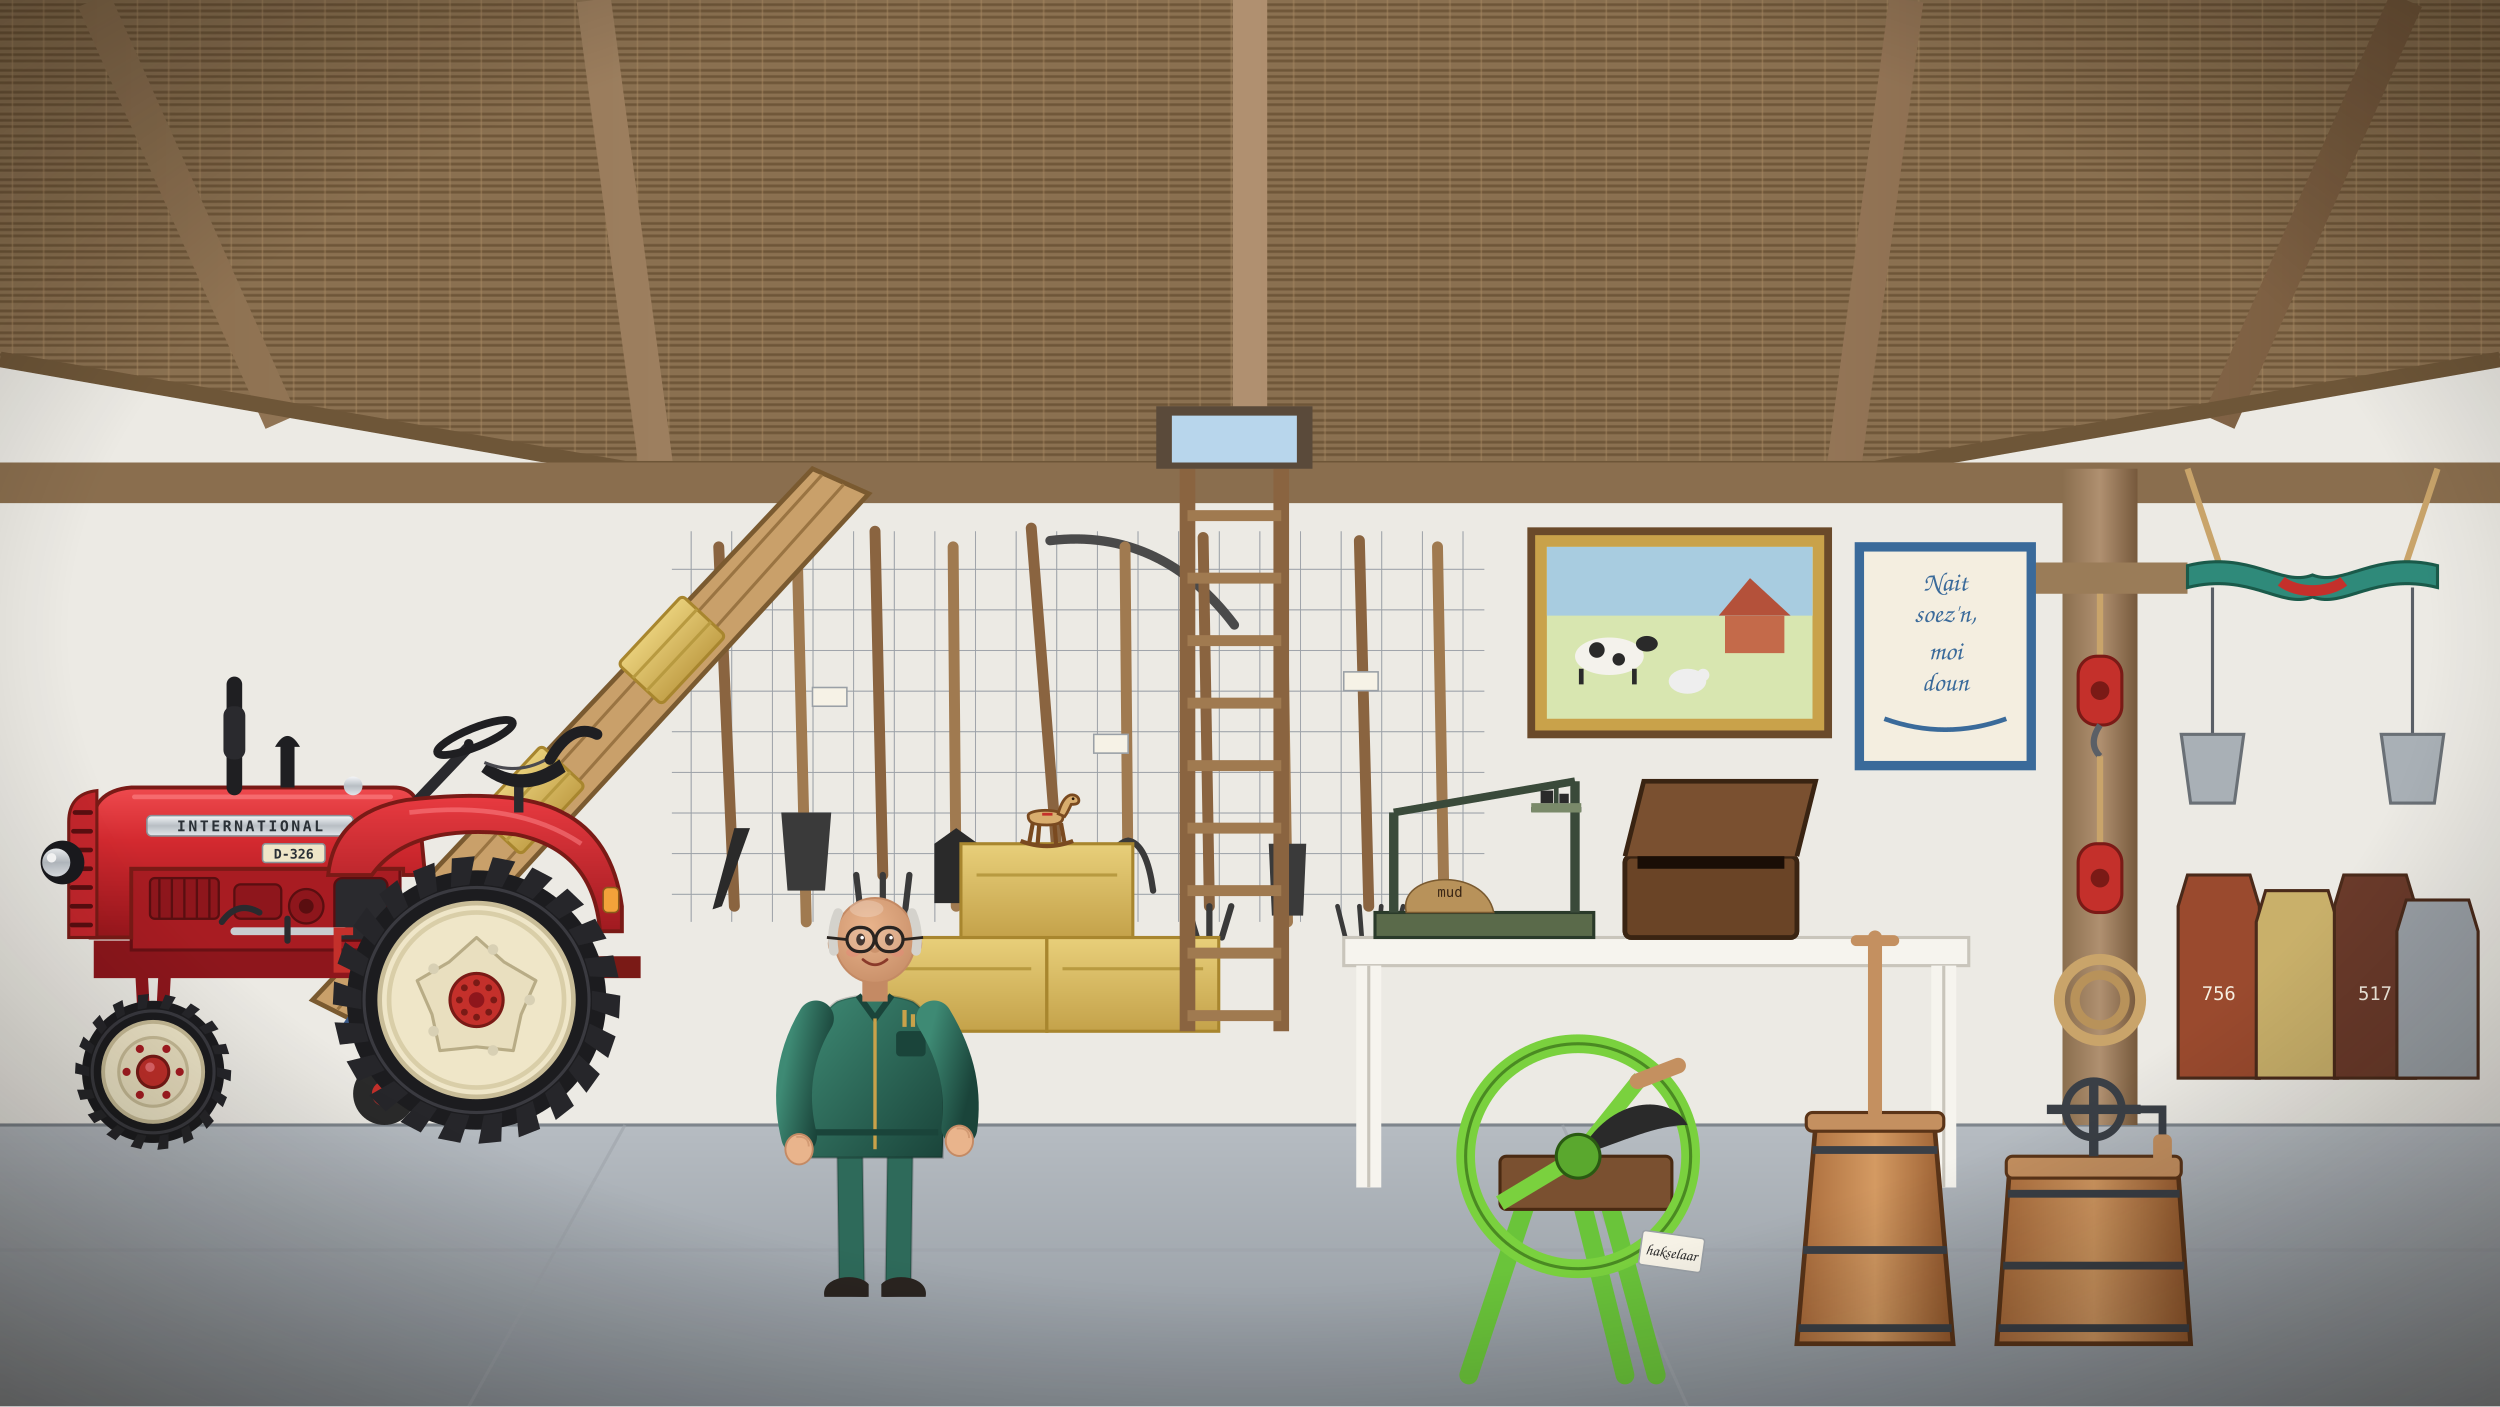
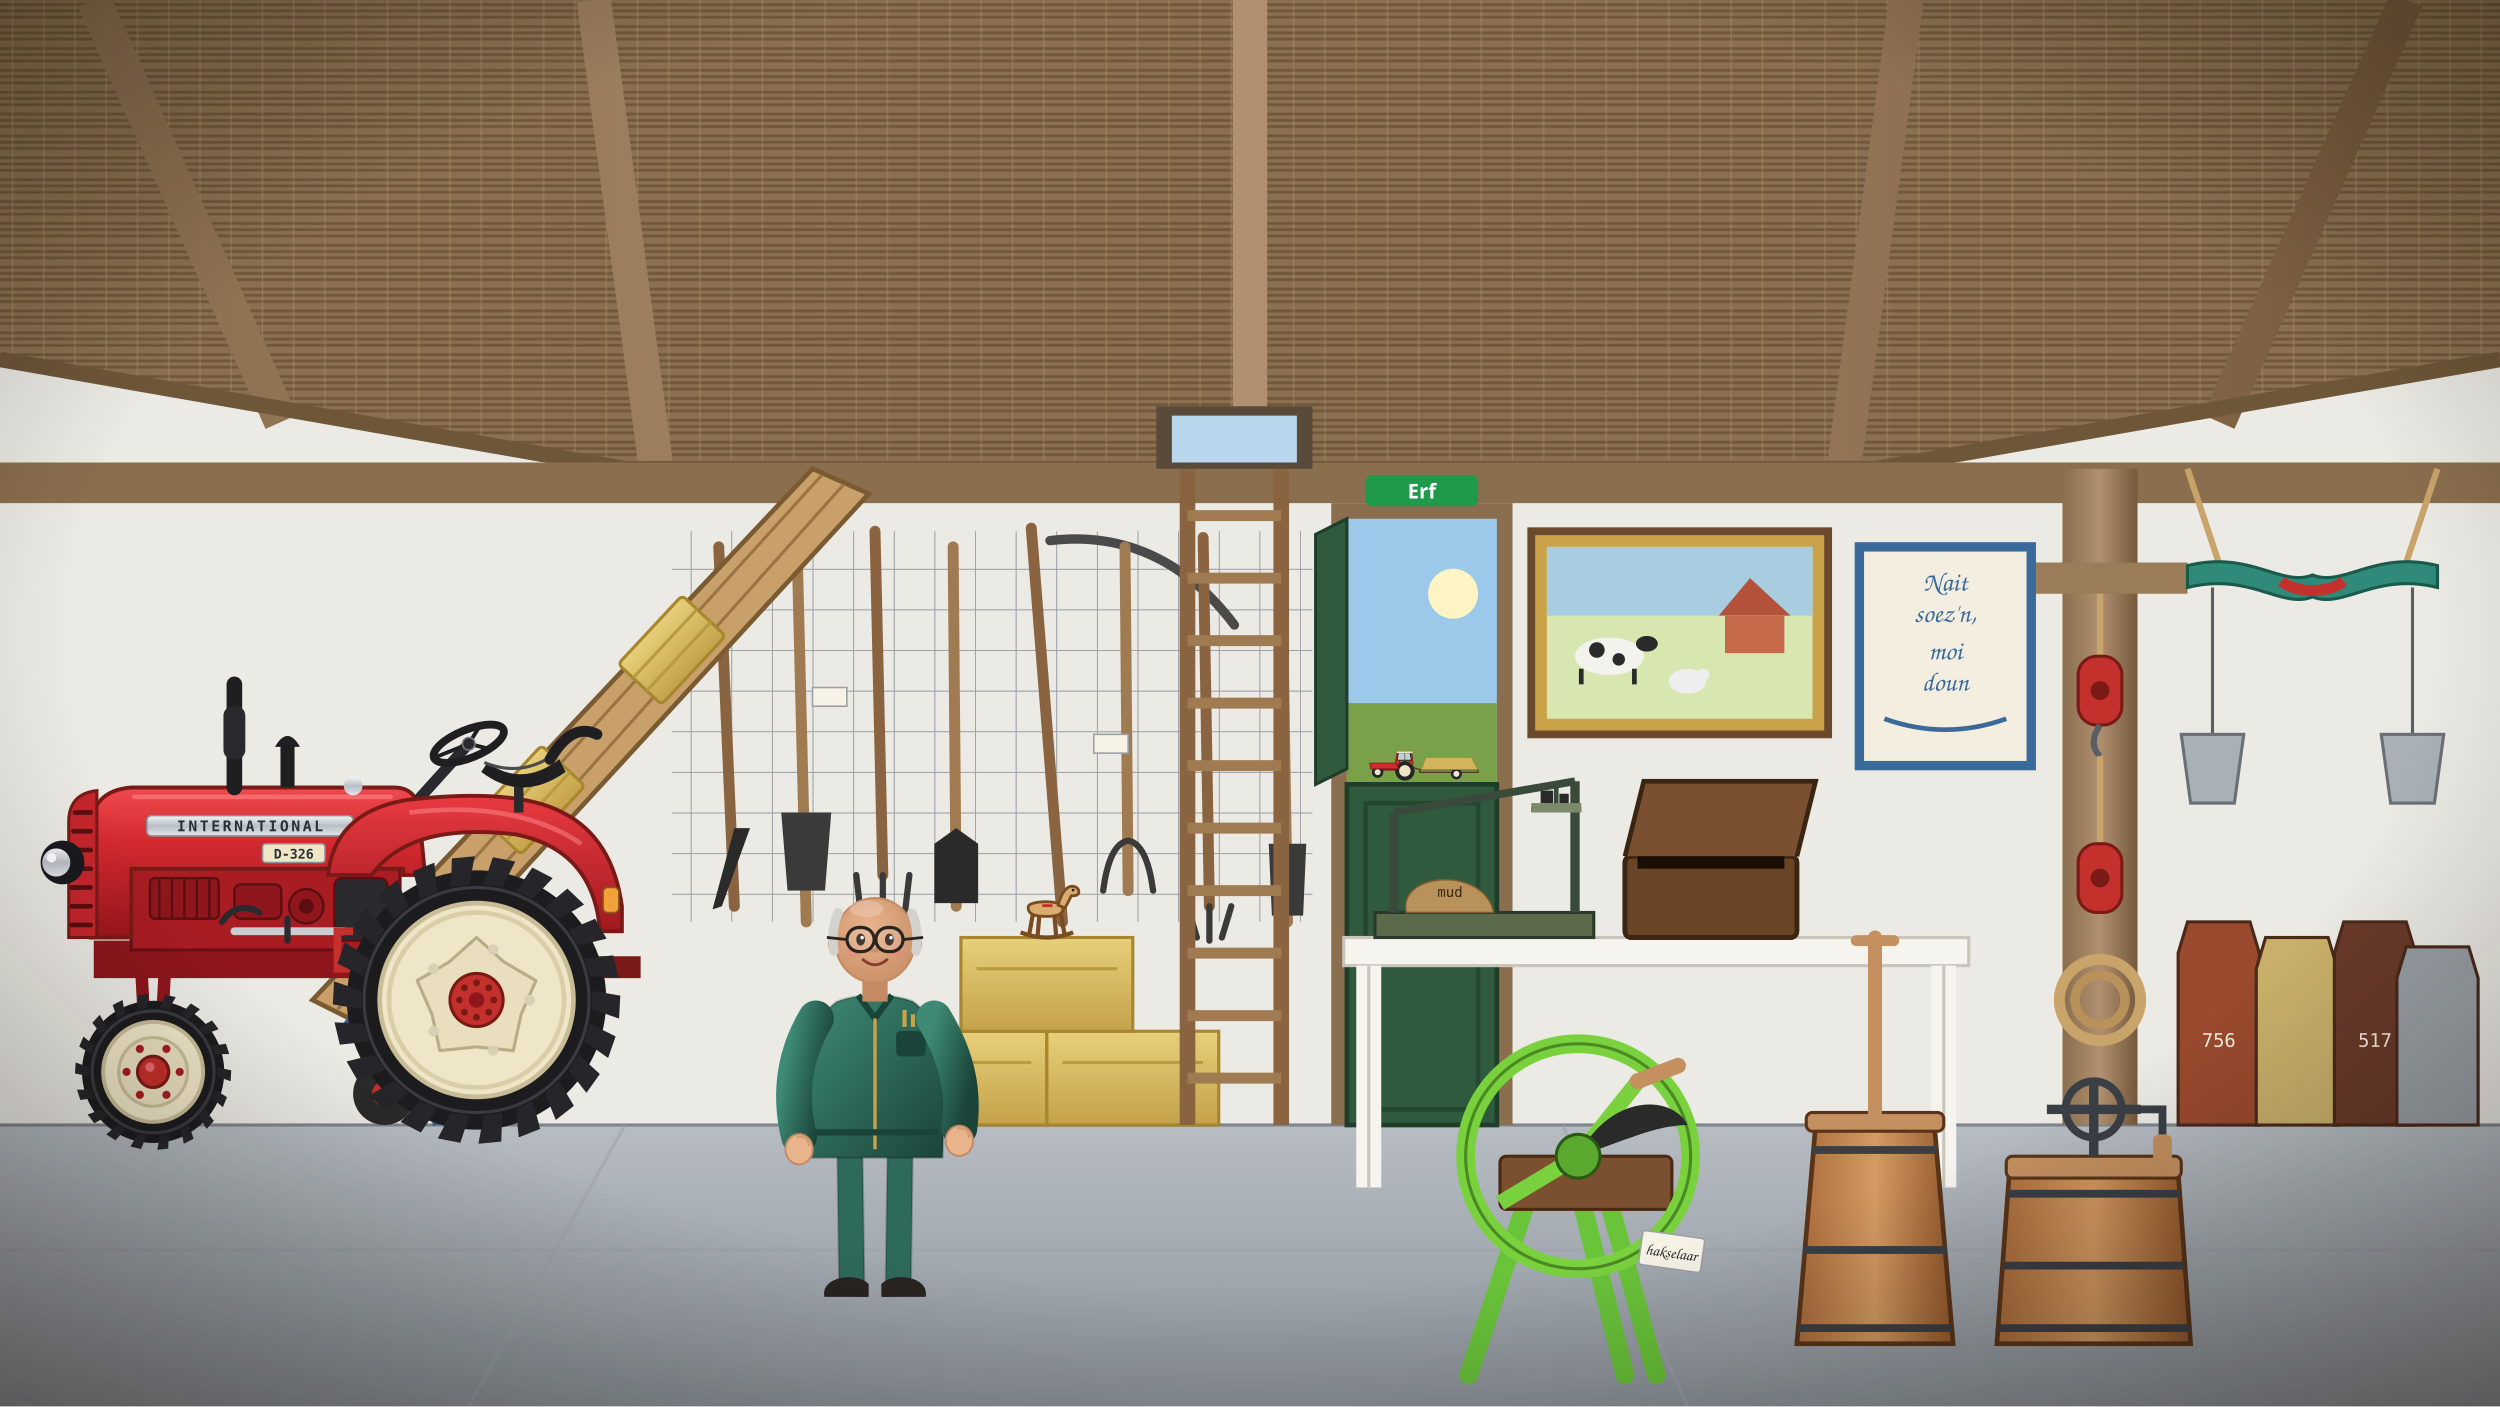
<svg xmlns="http://www.w3.org/2000/svg" class="scene" id="sc-museum" viewBox="0 0 1600 900" preserveAspectRatio="xMidYMid slice" aria-label="Het boerenleven-museum van Roelof in de andere schuur">
  <defs>
    <pattern id="muReed" width="40" height="14" patternUnits="userSpaceOnUse">
      <rect width="40" height="14" fill="#8a7050" />
      <path d="M0 3 H40 M0 7 H40 M0 11 H40" stroke="#6e5638" stroke-width="1.6" />
      <path d="M8 0 v14 M28 0 v14" stroke="#a88a62" stroke-width="1" opacity=".5" />
    </pattern>
    <pattern id="muGrid" width="26" height="26" patternUnits="userSpaceOnUse">
      <path d="M0 0 H26 M0 0 V26" stroke="#9aa0a6" stroke-width="1.2" fill="none" />
    </pattern>
    <linearGradient id="muFloor" x1="0" y1="0" x2="0" y2="1">
      <stop offset="0" stop-color="#b6bcc2" />
      <stop offset="1" stop-color="#8e959c" />
    </linearGradient>
    <linearGradient id="muBeam" x1="0" y1="0" x2="1" y2="0">
      <stop offset="0" stop-color="#8a6e4e" />
      <stop offset=".5" stop-color="#b09070" />
      <stop offset="1" stop-color="#76593c" />
    </linearGradient>
    <linearGradient id="muRed" x1="0" y1="0" x2="0" y2="1">
      <stop offset="0" stop-color="#e2343a" />
      <stop offset="1" stop-color="#a81c22" />
    </linearGradient>
    <linearGradient id="muBarrel" x1="0" y1="0" x2="1" y2="0">
      <stop offset="0" stop-color="#a86a3a" />
      <stop offset=".5" stop-color="#d49a62" />
      <stop offset="1" stop-color="#94582c" />
    </linearGradient>
    <linearGradient id="muStraw" x1="0" y1="0" x2="0" y2="1">
      <stop offset="0" stop-color="#e8cf7a" />
      <stop offset="1" stop-color="#c4a24a" />
    </linearGradient>
    <radialGradient id="muVign" cx=".5" cy=".45" r=".78">
      <stop offset=".6" stop-color="#000" stop-opacity="0" />
      <stop offset="1" stop-color="#1a1208" stop-opacity=".5" />
    </radialGradient>
  </defs>
  <rect width="1600" height="900" fill="#eceae4" />
  <path d="M0 0 H1600 V230 L1200 300 H400 L0 230Z" fill="url(#muReed)" />
  <g stroke="url(#muBeam)" stroke-width="22">
    <path d="M60 0 L180 270 M380 0 L420 300 M800 0 L800 300 M1220 0 L1180 300 M1540 0 L1420 270" />
  </g>
  <path d="M0 230 L400 300 H1200 L1600 230" stroke="#6e5638" stroke-width="10" fill="none" />
  <rect x="0" y="296" width="1600" height="26" fill="#8a6e4e" />
  <path d="M0 720 H1600 V900 H0Z" fill="url(#muFloor)" />
-   <path d="M0 720 H1600" stroke="#7e858c" stroke-width="2" />
+   <path id="mu-floor-edge" d="M0 720 H1600" stroke="#7e858c" stroke-width="2" />
  <g stroke="#9ea4aa" stroke-width="2" opacity=".6">
    <path d="M400 720 L300 900 M1000 720 L1080 900 M0 800 H1600" />
  </g>
  <g id="mu-paal">
    <rect x="1320" y="300" width="48" height="420" fill="url(#muBeam)" />
    <rect x="1290" y="360" width="110" height="20" fill="#9a7c58" />
    <g id="mu-katrollen" class="mu-sway">
      <path d="M1344 380 V420" stroke="#c9a46a" stroke-width="4" />
      <rect x="1330" y="420" width="28" height="44" rx="12" fill="#c4302b" stroke="#7a1a16" stroke-width="2" />
      <circle cx="1344" cy="442" r="6" fill="#7a1a16" />
      <path d="M1344 464 q-8 12 0 20" stroke="#5a5f66" stroke-width="4" fill="none" />
      <path d="M1344 484 V540" stroke="#c9a46a" stroke-width="4" />
      <rect x="1330" y="540" width="28" height="44" rx="12" fill="#c4302b" stroke="#7a1a16" stroke-width="2" />
      <circle cx="1344" cy="562" r="6" fill="#7a1a16" />
    </g>
    <circle cx="1344" cy="640" r="26" fill="none" stroke="#c9a46a" stroke-width="7" />
    <circle cx="1344" cy="640" r="16" fill="none" stroke="#b8925a" stroke-width="6" />
  </g>
  <g id="mu-wand">
-     <rect x="430" y="340" width="520" height="250" fill="url(#muGrid)" />
+     <rect x="430" y="340" width="410" height="250" fill="url(#muGrid)" />
    <g stroke-linecap="round">
      <path d="M460 350 L470 580" stroke="#8a6440" stroke-width="7" />
      <path d="M462 580 l18 -50 h-10 l-14 52z" fill="#2a2a2a" />
      <path d="M510 345 L516 590" stroke="#a07a50" stroke-width="7" />
      <path d="M500 520 h32 l-4 50 h-24z" fill="#3a3a3a" />
      <path d="M560 340 L565 560" stroke="#8a6440" stroke-width="7" />
      <path d="M548 560 l4 34 M565 560 v36 M582 560 l-4 34" stroke="#3a3a3a" stroke-width="4" />
      <path d="M610 350 L612 580" stroke="#a07a50" stroke-width="7" />
      <path d="M598 540 l14 -10 l14 10 v38 h-28z" fill="#2a2a2a" />
      <path d="M660 338 L680 590" stroke="#8a6440" stroke-width="7" />
      <path d="M672 346 C720 340 760 360 790 400" stroke="#4a4a4a" stroke-width="6" fill="none" />
      <path d="M720 350 L722 570" stroke="#a07a50" stroke-width="7" />
      <path d="M706 570 q4 -30 16 -32 q12 2 16 32" stroke="#3a3a3a" stroke-width="4" fill="none" />
      <path d="M770 344 L774 580" stroke="#8a6440" stroke-width="7" />
      <path d="M760 580 l6 20 M774 580 v22 M788 580 l-6 20" stroke="#3a3a3a" stroke-width="4" />
      <path d="M820 340 L824 590" stroke="#a07a50" stroke-width="7" />
      <path d="M812 540 h24 l-2 46 h-20z" fill="#3a3a3a" />
-       <path d="M870 346 L876 580" stroke="#8a6440" stroke-width="7" />
-       <path d="M856 580 l6 24 M870 580 l2 26 M884 580 l-2 24 M898 580 l-6 22" stroke="#3a3a3a" stroke-width="3" />
-       <path d="M920 350 L924 570" stroke="#a07a50" stroke-width="7" />
    </g>
    <g fill="#f6f2e6" stroke="#9aa0a6">
      <rect x="520" y="440" width="22" height="12" />
      <rect x="700" y="470" width="22" height="12" />
-       <rect x="860" y="430" width="22" height="12" />
-     </g>
+     </g>
+   </g>
+   <g id="mu-deur">
+     <rect x="852" y="322" width="116" height="398" fill="#8a6e4e" />
+     <rect class="mu-doorsky" x="862" y="332" width="96" height="170" fill="#9cc8ea" />
+     <path class="sky-land" d="M862 450 h96 v52 h-96z" fill="#7aa04a" />
+     <clipPath id="muHydroWindowClip">
+       <rect x="862" y="332" width="96" height="170" />
+     </clipPath>
+     <g id="mu-hydro84-pass" clip-path="url(#muHydroWindowClip)" aria-hidden="true">
+       <g class="mu-hydro84-drive">
+         <g transform="translate(874 478) scale(.16)">
+           <path d="M30 82 H188 V95 H30Z" fill="#8e161c" />
+           <circle cx="48" cy="101" r="23" fill="#252529" />
+           <circle cx="48" cy="101" r="12" fill="#efe6c8" />
+           <circle cx="157" cy="96" r="39" fill="#252529" />
+           <circle cx="157" cy="96" r="23" fill="#efe6c8" />
+           <path d="M16 65 H122 L132 88 H20Z" fill="#d42a30" stroke="#7a1a16" stroke-width="3" />
+           <path d="M119 62 L126 20 H184 L190 68 L178 70 L174 53 H138 L132 76Z" fill="#d42a30" stroke="#7a1a16" stroke-width="3" />
+           <path d="M130 23 H179 L183 53 H126Z" fill="#303b3c" stroke="#252529" stroke-width="3" />
+           <path d="M134 27 H154 V50 H130Z M159 27 H175 L179 50 H159Z" fill="#b9d1d8" stroke="#efe6c8" stroke-width="2" />
+           <path d="M125 18 H187 V25 H124Z" fill="#efe6c8" />
+           <path d="M193 84 L218 91 M216 91 H449 V102 H216Z" stroke="#5a3020" stroke-width="5" fill="none" />
+           <circle cx="363" cy="108" r="22" fill="#252529" />
+           <circle cx="363" cy="108" r="12" fill="#efe6c8" />
+           <path d="M223 91 L241 42 H423 L449 91Z" fill="#d3b45e" stroke="#a8862e" stroke-width="3" />
+         </g>
+       </g>
+     </g>
+     <circle class="mu-sun" cx="930" cy="380" r="16" fill="#fff4c4" />
+     <path d="M862 332 l-20 10 v160 l20 -10z" fill="#2f5a3e" stroke="#1f3e2a" stroke-width="2" />
+     <rect x="862" y="502" width="96" height="218" fill="#2f5a3e" stroke="#1f3e2a" stroke-width="3" />
+     <path d="M874 514 h72 v196 h-72z" fill="none" stroke="#24482f" stroke-width="3" />
+     <rect x="874" y="304" width="72" height="20" rx="4" fill="#1f9a4a" />
+     <text x="910" y="319" text-anchor="middle" font-family="Fredoka, sans-serif" font-size="13" font-weight="600" fill="#fff">Erf</text>
  </g>
  <g id="mu-plaat">
    <rect x="980" y="340" width="190" height="130" fill="#c9a24a" stroke="#6a4a2a" stroke-width="5" />
    <rect x="990" y="350" width="170" height="110" fill="#d8e6b0" />
    <rect x="990" y="350" width="170" height="44" fill="#a8cce0" />
    <path d="M1100 394 l20 -24 l26 24z" fill="#b4513a" />
    <rect x="1104" y="394" width="38" height="24" fill="#c46a4a" />
    <g>
      <ellipse cx="1030" cy="420" rx="22" ry="12" fill="#f4f2ec" />
      <circle cx="1022" cy="416" r="5" fill="#2a2a2a" />
      <circle cx="1036" cy="422" r="4" fill="#2a2a2a" />
      <path d="M1012 428 v10 M1046 428 v10" stroke="#2a2a2a" stroke-width="3" />
      <ellipse cx="1054" cy="412" rx="7" ry="5" fill="#2a2a2a" />
    </g>
    <g>
      <ellipse cx="1080" cy="436" rx="12" ry="8" fill="#eee" />
      <circle cx="1090" cy="432" r="4" fill="#eee" />
    </g>
  </g>
  <g id="mu-spreuk">
    <rect x="1190" y="350" width="110" height="140" fill="#f4eee0" stroke="#3a6a9a" stroke-width="6" />
    <g fill="#3a6a9a" font-family="Caveat, cursive" font-size="17" text-anchor="middle">
      <text x="1245" y="378">Nait</text>
      <text x="1245" y="398">soez'n,</text>
      <text x="1245" y="422">moi</text>
      <text x="1245" y="442">doun</text>
    </g>
    <path d="M1206 460 q39 14 78 0" stroke="#3a6a9a" stroke-width="3" fill="none" />
  </g>
  <g id="mu-lift">
    <path d="M200 640 L520 300 L556 316 L240 660Z" fill="#c9a06a" stroke="#7a5a30" stroke-width="3" />
    <g stroke="#9a7442" stroke-width="2">
      <path d="M236 650 L540 310 M216 646 L526 304" />
    </g>
-     <path d="M220 660 L260 600 L280 700 M300 560 L340 690" stroke="#3a5a8a" stroke-width="6" />
+     <path d="M220 660 L260 600 L280 720 M300 560 L340 720" stroke="#3a5a8a" stroke-width="6" />
    <circle cx="246" cy="700" r="20" fill="#2a2a2a" />
    <circle cx="246" cy="700" r="8" fill="#c4302b" />
    <g id="mu-bale" class="mu-bale">
      <g class="bale-in">
        <rect x="-30" y="-19" width="60" height="38" rx="3" fill="url(#muStraw)" stroke="#a8862e" stroke-width="2" transform="translate(250 608) rotate(-47)" />
        <path d="M-30 -6 h60 M-30 6 h60" stroke="#b89a40" stroke-width="2" transform="translate(250 608) rotate(-47)" />
      </g>
      <g class="bale-mid">
        <rect x="-30" y="-19" width="60" height="38" rx="3" fill="url(#muStraw)" stroke="#a8862e" stroke-width="2" transform="translate(340 512) rotate(-47)" />
        <path d="M-30 -6 h60 M-30 6 h60" stroke="#b89a40" stroke-width="2" transform="translate(340 512) rotate(-47)" />
      </g>
      <g class="bale-out">
        <rect x="-30" y="-19" width="60" height="38" rx="3" fill="url(#muStraw)" stroke="#a8862e" stroke-width="2" transform="translate(430 416) rotate(-47)" />
        <path d="M-30 -6 h60 M-30 6 h60" stroke="#b89a40" stroke-width="2" transform="translate(430 416) rotate(-47)" />
      </g>
    </g>
  </g>
  <g id="mu-balen">
-     <rect x="560" y="600" width="110" height="60" fill="url(#muStraw)" stroke="#a8862e" stroke-width="2" />
-     <rect x="670" y="600" width="110" height="60" fill="url(#muStraw)" stroke="#a8862e" stroke-width="2" />
-     <rect x="615" y="540" width="110" height="60" fill="url(#muStraw)" stroke="#a8862e" stroke-width="2" />
+     <rect x="560" y="660" width="110" height="60" fill="url(#muStraw)" stroke="#a8862e" stroke-width="2" />
+     <rect x="670" y="660" width="110" height="60" fill="url(#muStraw)" stroke="#a8862e" stroke-width="2" />
+     <rect x="615" y="600" width="110" height="60" fill="url(#muStraw)" stroke="#a8862e" stroke-width="2" />
    <g stroke="#b89a40" stroke-width="2">
-       <path d="M570 620 h90 M680 620 h90 M625 560 h90" />
+       <path d="M570 680 h90 M680 680 h90 M625 620 h90" />
    </g>
  </g>
  <g id="mu-tafel">
    <rect x="860" y="600" width="400" height="18" fill="#f6f4ee" stroke="#c9c5bb" stroke-width="2" />
    <path d="M876 618 V760 M1244 618 V760" stroke="#f6f4ee" stroke-width="16" />
    <path d="M876 618 V760 M1244 618 V760" stroke="#c9c5bb" stroke-width="2" fill="none" />
  </g>
  <g id="mu-kistje">
    <rect x="1040" y="548" width="110" height="52" rx="4" fill="#6a4426" stroke="#3a2412" stroke-width="3" />
    <path d="M1040 548 Q1095 516 1150 548" fill="#7a5030" stroke="#3a2412" stroke-width="3" />
    <path d="M1040 570 h110 M1062 548 v52 M1128 548 v52" stroke="#c9a24a" stroke-width="3" />
    <rect id="mu-slot" x="1086" y="560" width="18" height="22" rx="2" fill="#c9a24a" stroke="#8a6a20" stroke-width="2" />
    <circle cx="1095" cy="569" r="3" fill="#3a2412" />
  </g>
  <g id="mu-kistopen">
    <rect x="1040" y="548" width="110" height="52" rx="4" fill="#6a4426" stroke="#3a2412" stroke-width="3" />
    <path d="M1040 548 L1052 500 H1162 L1150 548" fill="#7a5030" stroke="#3a2412" stroke-width="3" />
    <path d="M1048 552 h94" stroke="#1a0e06" stroke-width="8" />
    <g id="mu-letters" font-family="Fredoka, sans-serif" font-weight="700" font-size="16" fill="#f6e2a0" text-anchor="middle" />
  </g>
  <g id="mu-bascule">
    <rect x="880" y="584" width="140" height="16" fill="#5a6a4a" stroke="#2a3a2a" stroke-width="2" />
    <path d="M892 584 V520 M1008 584 V500" stroke="#3a4a3a" stroke-width="6" />
    <path d="M892 520 L1008 500" stroke="#3a4a3a" stroke-width="5" />
    <path d="M996 500 v16 M980 518 h32" stroke="#3a4a3a" stroke-width="3" />
    <rect x="980" y="514" width="32" height="6" fill="#7a8a6a" />
    <g fill="#2a2a2a">
      <rect x="986" y="506" width="8" height="8" />
      <rect x="998" y="508" width="6" height="6" />
    </g>
    <g fill="#b8925a" stroke="#7a5a30">
      <path d="M900 584 c-6 -26 50 -30 56 0z" />
    </g>
    <text x="928" y="574" text-anchor="middle" font-family="IBM Plex Mono, monospace" font-size="9" fill="#3a2614">mud</text>
  </g>
-   <g id="mu-melk">
+   <g id="mu-melk" transform="translate(0 30)">
    <g fill="#8a5a3a" stroke="#4a2a1a" stroke-width="2">
      <path d="M1400 560 h40 l6 20 v110 h-52 v-110z" fill="#9a4a2e" />
      <path d="M1450 570 h40 l6 20 v100 h-52 v-100z" fill="#c9b06a" />
      <path d="M1500 560 h40 l6 20 v110 h-52 v-110z" fill="#6a3a2a" />
      <path d="M1540 576 h40 l6 20 v94 h-52 v-94z" fill="#9aa0a6" />
    </g>
    <g font-family="IBM Plex Mono, monospace" font-size="12" fill="#f6efe2" text-anchor="middle">
      <text x="1420" y="640">756</text>
      <text x="1520" y="640">517</text>
    </g>
  </g>
  <g id="mu-juk" class="mu-sway">
    <path d="M1400 300 L1420 360 M1560 300 L1540 360" stroke="#c9a46a" stroke-width="4" />
    <path d="M1400 362 C1440 352 1460 376 1480 368 C1500 376 1520 352 1560 362 L1560 376 C1520 366 1500 390 1480 382 C1460 390 1440 366 1400 376Z" fill="#2f8a7a" stroke="#1a5a4a" stroke-width="2" />
    <path d="M1460 372 C1470 380 1490 380 1500 372" stroke="#c4302b" stroke-width="7" fill="none" />
    <path d="M1416 376 V470 M1544 376 V470" stroke="#5a5f66" stroke-width="2" />
    <path d="M1396 470 h40 l-6 44 h-28z M1524 470 h40 l-6 44 h-28z" fill="#a9b0b6" stroke="#6a7076" stroke-width="2" />
  </g>
  <g id="mu-karn">
    <path d="M1150 860 L1162 720 H1238 L1250 860Z" fill="url(#muBarrel)" stroke="#5a3418" stroke-width="3" />
    <g stroke="#3a3f46" stroke-width="5">
      <path d="M1160 736 H1240 M1154 800 H1246 M1151 850 H1249" />
    </g>
    <rect x="1156" y="712" width="88" height="12" rx="4" fill="#c49060" stroke="#5a3418" stroke-width="2" />
    <path id="mu-stamper" class="mu-stamp" d="M1200 712 V600" stroke="#c49060" stroke-width="9" stroke-linecap="round" />
    <path d="M1188 602 h24" stroke="#c49060" stroke-width="7" stroke-linecap="round" />
    <g transform="translate(1340 860)">
      <path d="M-62 0 L-54 -110 H54 L62 0Z" fill="url(#muBarrel)" stroke="#5a3418" stroke-width="3" />
      <g stroke="#3a3f46" stroke-width="5">
        <path d="M-55 -96 H55 M-58 -50 H58 M-61 -10 H61" />
      </g>
      <rect x="-56" y="-120" width="112" height="14" rx="4" fill="#c49060" stroke="#5a3418" stroke-width="2" />
      <path d="M0 -120 V-170 M-30 -150 h60" stroke="#3a3f46" stroke-width="6" />
      <circle cx="0" cy="-150" r="18" fill="none" stroke="#3a3f46" stroke-width="5" />
      <path d="M18 -150 h26 v18" stroke="#3a3f46" stroke-width="5" fill="none" />
      <rect x="38" y="-134" width="12" height="20" rx="4" fill="#c49060" />
    </g>
  </g>
  <g id="mu-trekker">
    <defs>
      <linearGradient id="muHood" x1="0" y1="0" x2="0" y2="1">
        <stop offset="0" stop-color="#ee4a4e" />
        <stop offset=".35" stop-color="#d42a30" />
        <stop offset="1" stop-color="#9a161c" />
      </linearGradient>
      <linearGradient id="muFender" x1="0" y1="0" x2="0" y2="1">
        <stop offset="0" stop-color="#e83a40" />
        <stop offset="1" stop-color="#a01a20" />
      </linearGradient>
      <linearGradient id="muChrome" x1="0" y1="0" x2="0" y2="1">
        <stop offset="0" stop-color="#f4f6f8" />
        <stop offset=".5" stop-color="#b8bec4" />
        <stop offset="1" stop-color="#e2e6ea" />
      </linearGradient>
    </defs>
    <path d="M90 612 L94 686 M106 612 L102 686" stroke="#8e161c" stroke-width="8" stroke-linecap="round" />
    <path d="M380 612 h30 v14 h-30z" fill="#7a1a16" />
    <circle cx="98" cy="686" r="45.5" fill="#1c1c1f" />
    <polygon points="138.9,683.1 148.0,685.0 147.6,692.0 138.9,688.9" fill="#26262a" />
    <polygon points="137.4,697.3 145.3,702.2 142.6,708.6 135.5,702.7" fill="#26262a" />
    <polygon points="131.2,710.1 136.9,717.4 132.2,722.5 127.5,714.5" fill="#26262a" />
    <polygon points="120.9,720.0 123.9,728.8 117.6,732.0 116.0,722.9" fill="#26262a" />
    <polygon points="107.9,725.8 107.7,735.1 100.7,735.9 102.3,726.8" fill="#26262a" />
    <polygon points="93.7,726.8 90.3,735.4 83.5,733.8 88.1,725.8" fill="#26262a" />
    <polygon points="80.0,722.9 73.9,729.8 68.0,726.0 75.1,720.0" fill="#26262a" />
    <polygon points="68.5,714.5 60.3,718.9 56.1,713.3 64.8,710.1" fill="#26262a" />
    <polygon points="60.5,702.7 51.4,704.0 49.3,697.4 58.6,697.3" fill="#26262a" />
    <polygon points="57.1,688.9 48.0,687.0 48.4,680.0 57.1,683.1" fill="#26262a" />
    <polygon points="58.6,674.7 50.7,669.8 53.4,663.4 60.5,669.3" fill="#26262a" />
    <polygon points="64.8,661.9 59.1,654.6 63.8,649.5 68.5,657.5" fill="#26262a" />
    <polygon points="75.1,652.0 72.1,643.2 78.4,640.0 80.0,649.1" fill="#26262a" />
    <polygon points="88.1,646.2 88.3,636.9 95.3,636.1 93.7,645.2" fill="#26262a" />
    <polygon points="102.3,645.2 105.7,636.6 112.5,638.2 107.9,646.2" fill="#26262a" />
    <polygon points="116.0,649.1 122.1,642.2 128.0,646.0 120.9,652.0" fill="#26262a" />
    <polygon points="127.5,657.5 135.7,653.1 139.9,658.7 131.2,661.9" fill="#26262a" />
    <polygon points="135.5,669.3 144.6,668.0 146.7,674.6 137.4,674.7" fill="#26262a" />
    <circle cx="98" cy="686" r="39" fill="none" stroke="#3a3a40" stroke-width="2" />
    <circle cx="98" cy="686" r="32" fill="#efe6c8" stroke="#c9bd98" stroke-width="2.5" />
    <circle cx="98" cy="686" r="22" fill="#e9dfbf" stroke="#c9bd98" stroke-width="2" />
    <circle cx="115.0" cy="686.0" r="2.6" fill="#a81c22" />
    <circle cx="106.5" cy="700.7" r="2.6" fill="#a81c22" />
    <circle cx="89.5" cy="700.7" r="2.6" fill="#a81c22" />
    <circle cx="81.0" cy="686.0" r="2.6" fill="#a81c22" />
    <circle cx="89.5" cy="671.3" r="2.6" fill="#a81c22" />
    <circle cx="106.5" cy="671.3" r="2.6" fill="#a81c22" />
    <circle cx="98" cy="686" r="10" fill="#c4302b" stroke="#7a1a16" stroke-width="2" />
    <circle cx="96" cy="683" r="3" fill="#e8686c" />
    <g id="mu-trekbody" class="mu-trek">
      <path d="M60 602 H300 V626 H60Z" fill="#8e161c" />
      <path d="M84 556 H256 V608 H84Z" fill="#a81c22" stroke="#6a1014" stroke-width="2" />
      <g fill="#8e161c" stroke="#5a0e10" stroke-width="1.5">
        <rect x="96" y="562" width="44" height="26" rx="3" />
        <path d="M102 562 v26 M110 562 v26 M118 562 v26 M126 562 v26 M134 562 v26" />
        <rect x="150" y="566" width="30" height="22" rx="4" />
        <circle cx="196" cy="580" r="11" />
        <circle cx="196" cy="580" r="4" fill="#5a0e10" />
        <rect x="214" y="562" width="34" height="40" rx="5" fill="#2a2a2e" />
      </g>
      <path d="M150 596 h70" stroke="#c9ccd0" stroke-width="5" stroke-linecap="round" />
      <path d="M142 590 q10 -14 24 -6 M184 588 v14" stroke="#2a2a2e" stroke-width="4" fill="none" stroke-linecap="round" />
      <path d="M58 600 V532 Q58 506 84 504 H252 Q266 504 268 518 L272 560 H258 V556 H84 V600Z" fill="url(#muHood)" stroke="#7a1a16" stroke-width="2.5" />
      <path d="M86 510 H250" stroke="#ff8a8e" stroke-width="3" opacity=".55" stroke-linecap="round" />
      <path d="M44 526 Q44 508 62 506 V600 H44Z" fill="#c4262c" stroke="#7a1a16" stroke-width="2" />
      <g stroke="#5a0e10" stroke-width="3" stroke-linecap="round">
        <path d="M48 520 h10 M47 532 h11 M46 544 h12 M46 556 h12 M46 568 h12 M46 580 h12 M46 592 h12" />
      </g>
      <circle cx="40" cy="552" r="14" fill="#1a1a1e" />
      <circle cx="36" cy="552" r="9" fill="url(#muChrome)" />
      <circle cx="33" cy="549" r="3" fill="#fff" />
      <rect x="94" y="522" width="132" height="13" rx="3" fill="url(#muChrome)" stroke="#8a9096" stroke-width="1" />
      <text x="160" y="532" text-anchor="middle" font-family="IBM Plex Mono, monospace" font-size="9.5" font-weight="600" fill="#2a3036" letter-spacing="1.6">INTERNATIONAL</text>
      <rect x="168" y="540" width="40" height="12" rx="2" fill="#efe6c8" stroke="#8a9096" stroke-width="1" />
      <text x="188" y="549.5" text-anchor="middle" font-family="IBM Plex Mono, monospace" font-size="8.5" font-weight="600" fill="#2a3036">D-326</text>
      <path d="M238 528 l8 8 M242 524 l8 8" stroke="#2a2a2e" stroke-width="3" stroke-linecap="round" />
      <path d="M150 504 V438" stroke="#1f1f22" stroke-width="10" stroke-linecap="round" />
      <rect x="143" y="452" width="14" height="34" rx="6" fill="#2a2a2e" />
      <path d="M184 504 V476" stroke="#1f1f22" stroke-width="9" />
      <path d="M176 478 Q184 464 192 478Z" fill="#1f1f22" />
      <circle cx="226" cy="503" r="6" fill="url(#muChrome)" />
      <g id="mu-puf" class="mu-puf" fill="#9aa0a6" opacity="0">
        <circle cx="150" cy="424" r="10" />
        <circle cx="158" cy="400" r="14" />
      </g>
-       <path d="M262 518 L300 478" stroke="#2a2a2e" stroke-width="7" stroke-linecap="round" />
-       <ellipse cx="304" cy="472" rx="26" ry="6" fill="none" stroke="#1f1f22" stroke-width="5" transform="rotate(-22 304 472)" />
-       <circle cx="300" cy="476" r="3" fill="#1f1f22" />
+       <path d="M262 518 L300 476" stroke="#2a2a2e" stroke-width="7" stroke-linecap="round" />
+       <g id="mu-stuurwiel" aria-label="Stuurwiel met drie spaken" transform="rotate(-22 300 476)">
+         <ellipse cx="300" cy="476" rx="24" ry="9" fill="none" stroke="#1f1f22" stroke-width="5" />
+         <path d="M300 476 L278 476" stroke="#1f1f22" stroke-width="2.5" stroke-linecap="round" />
+         <path d="M300 476 L311 468" stroke="#1f1f22" stroke-width="2.5" stroke-linecap="round" />
+         <path d="M300 476 L311 484" stroke="#1f1f22" stroke-width="2.5" stroke-linecap="round" />
+         <circle cx="300" cy="476" r="4" fill="#2a2a2e" stroke="#777b80" stroke-width="1" />
+       </g>
      <path d="M210 560 Q214 520 260 512 Q330 504 360 520 Q392 536 398 580 L398 596 L384 596 Q380 544 330 534 Q262 526 238 560Z" fill="url(#muFender)" stroke="#7a1a16" stroke-width="2.5" />
      <path d="M262 520 Q330 512 372 540" stroke="#ff8a8e" stroke-width="3" fill="none" opacity=".5" />
      <rect x="386" y="568" width="10" height="16" rx="3" fill="#f2a23a" stroke="#8a5a1a" />
      <path d="M332 520 V500" stroke="#2a2a2e" stroke-width="6" />
      <path d="M312 488 Q334 504 358 486 L362 494 Q334 514 308 494Z" fill="#1f1f22" />
      <path d="M310 488 Q334 498 356 482" stroke="#4a4a50" stroke-width="2" fill="none" />
      <path d="M352 486 Q366 462 382 470" stroke="#1f1f22" stroke-width="7" fill="none" stroke-linecap="round" />
      <path d="M226 596 h-10 v24 h22" stroke="#c4302b" stroke-width="5" fill="none" />
    </g>
    <g class="mu-wheel">
      <circle cx="305" cy="640" r="83.0" fill="#1c1c1f" />
      <polygon points="378.8,634.1 397.0,637.2 396.2,651.9 378.8,645.9" fill="#26262a" />
      <polygon points="377.4,655.1 394.0,663.3 389.2,677.1 374.1,666.5" fill="#26262a" />
      <polygon points="370.3,674.9 383.9,687.4 375.3,699.4 363.9,684.9" fill="#26262a" />
      <polygon points="357.8,691.9 367.3,707.7 355.7,716.8 348.8,699.6" fill="#26262a" />
      <polygon points="341.0,704.6 345.7,722.5 332.0,727.9 330.3,709.6" fill="#26262a" />
      <polygon points="321.4,712.2 320.8,730.6 306.2,732.0 309.6,713.9" fill="#26262a" />
      <polygon points="300.4,713.9 294.6,731.4 280.2,728.6 288.6,712.2" fill="#26262a" />
      <polygon points="279.7,709.6 269.3,724.8 256.3,718.0 269.0,704.6" fill="#26262a" />
      <polygon points="261.2,699.6 246.9,711.3 236.2,701.1 252.2,691.9" fill="#26262a" />
      <polygon points="246.1,684.9 229.1,692.0 221.8,679.3 239.7,674.9" fill="#26262a" />
      <polygon points="235.9,666.5 217.5,668.6 214.1,654.3 232.6,655.1" fill="#26262a" />
      <polygon points="231.2,645.9 213.0,642.8 213.8,628.1 231.2,634.1" fill="#26262a" />
      <polygon points="232.6,624.9 216.0,616.7 220.8,602.9 235.9,613.5" fill="#26262a" />
      <polygon points="239.7,605.1 226.1,592.6 234.7,580.6 246.1,595.1" fill="#26262a" />
      <polygon points="252.2,588.1 242.7,572.3 254.3,563.2 261.2,580.4" fill="#26262a" />
      <polygon points="269.0,575.4 264.3,557.5 278.0,552.1 279.7,570.4" fill="#26262a" />
      <polygon points="288.6,567.8 289.2,549.4 303.8,548.0 300.4,566.1" fill="#26262a" />
      <polygon points="309.6,566.1 315.4,548.6 329.8,551.4 321.4,567.8" fill="#26262a" />
      <polygon points="330.3,570.4 340.7,555.2 353.7,562.0 341.0,575.4" fill="#26262a" />
      <polygon points="348.8,580.4 363.1,568.7 373.8,578.9 357.8,588.1" fill="#26262a" />
      <polygon points="363.9,595.1 380.9,588.0 388.2,600.7 370.3,605.1" fill="#26262a" />
      <polygon points="374.1,613.5 392.5,611.4 395.9,625.7 377.4,624.9" fill="#26262a" />
      <circle cx="305" cy="640" r="72" fill="none" stroke="#3a3a40" stroke-width="2" />
      <circle cx="305" cy="640" r="62" fill="#efe6c8" stroke="#c9bd98" stroke-width="3" />
      <circle cx="305" cy="640" r="56" fill="none" stroke="#d9cea8" stroke-width="3" />
      <polygon points="305.0,600.0 322.6,615.7 343.0,627.6 333.5,649.3 328.5,672.4 305.0,670.0 281.5,672.4 276.5,649.3 267.0,627.6 287.4,615.7" fill="#e9dfbf" stroke="#b8ac86" stroke-width="2" stroke-linejoin="round" />
      <circle cx="339.0" cy="640.0" r="3.4" fill="#d8d0b4" />
      <circle cx="315.5" cy="672.3" r="3.4" fill="#d8d0b4" />
      <circle cx="277.5" cy="660.0" r="3.4" fill="#d8d0b4" />
      <circle cx="277.5" cy="620.0" r="3.4" fill="#d8d0b4" />
      <circle cx="315.5" cy="607.7" r="3.4" fill="#d8d0b4" />
      <circle cx="305" cy="640" r="17" fill="#c4302b" stroke="#7a1a16" stroke-width="2" />
      <circle cx="316.0" cy="640.0" r="2.2" fill="#7a1a16" />
      <circle cx="312.8" cy="647.8" r="2.2" fill="#7a1a16" />
      <circle cx="305.0" cy="651.0" r="2.2" fill="#7a1a16" />
      <circle cx="297.2" cy="647.8" r="2.2" fill="#7a1a16" />
      <circle cx="294.0" cy="640.0" r="2.2" fill="#7a1a16" />
      <circle cx="297.2" cy="632.2" r="2.2" fill="#7a1a16" />
      <circle cx="305.0" cy="629.0" r="2.2" fill="#7a1a16" />
      <circle cx="312.8" cy="632.2" r="2.2" fill="#7a1a16" />
      <circle cx="305" cy="640" r="5" fill="#8e161c" />
    </g>
  </g>
  <g id="mu-ladder">
-     <path d="M760 300 V660 M820 300 V660" stroke="#8a6440" stroke-width="10" />
-     <path d="M760 330 h60 M760 370 h60 M760 410 h60 M760 450 h60 M760 490 h60 M760 530 h60 M760 570 h60 M760 610 h60 M760 650 h60" stroke="#a07a50" stroke-width="7" />
+     <path d="M760 300 V720 M820 300 V720" stroke="#8a6440" stroke-width="10" />
+     <path d="M760 330 h60 M760 370 h60 M760 410 h60 M760 450 h60 M760 490 h60 M760 530 h60 M760 570 h60 M760 610 h60 M760 650 h60 M760 690 h60" stroke="#a07a50" stroke-width="7" />
    <rect x="740" y="260" width="100" height="40" fill="#5a4a3a" />
-     <rect x="750" y="266" width="80" height="30" fill="#b8d6ec" />
+     <rect class="mu-doorsky" x="750" y="266" width="80" height="30" fill="#b8d6ec" />
  </g>
  <g id="mu-haksel">
    <path d="M940 880 L980 760 L1010 760 L1040 880 M1060 880 L1030 770" stroke="#6ac43a" stroke-width="12" stroke-linecap="round" fill="none" />
    <rect x="960" y="740" width="110" height="34" rx="4" fill="#7a5030" stroke="#4a2a12" stroke-width="2" />
    <g id="mu-vlieg" class="mu-vlieg">
      <circle cx="1010" cy="740" r="72" fill="none" stroke="#7ad13e" stroke-width="12" />
      <circle cx="1010" cy="740" r="72" fill="none" stroke="#4a8a22" stroke-width="2" />
      <path d="M1010 740 L1050 690 M1010 740 L960 770" stroke="#7ad13e" stroke-width="10" />
      <path d="M1048 692 l26 -10" stroke="#c49060" stroke-width="10" stroke-linecap="round" />
      <path d="M1010 740 c20 -40 60 -40 70 -20 c-20 0 -40 10 -70 20z" fill="#2a2a2a" />
      <circle cx="1010" cy="740" r="14" fill="#5aa82e" stroke="#2a5a12" stroke-width="2" />
    </g>
    <rect x="1050" y="790" width="40" height="22" rx="2" fill="#f6f2e6" stroke="#9aa0a6" transform="rotate(8 1070 800)" />
    <text x="1070" y="805" text-anchor="middle" font-family="Caveat, cursive" font-size="10" fill="#2a2a2a" transform="rotate(8 1070 800)">hakselaar</text>
  </g>
  <g id="mu-roelof">
    <g transform="translate(560 830)">
      <g class="idle" style="animation-delay:-0.4s">
        <g transform="translate(0 0) scale(1.35 1.35)">
          <defs>
            <linearGradient id="muRKiel" x1="0" y1="0" x2="1" y2="1">
              <stop offset="0" stop-color="#3e8a74" />
              <stop offset="1" stop-color="#1a443a" />
            </linearGradient>
          </defs>
          <path d="M-18 -76 L-17 -4 L-5 -4 L-6 -76Z M18 -76 L17 -4 L5 -4 L6 -76Z" fill="#2e6a5a" stroke="#00000030" stroke-width="1" />
          <path d="M-21 -1 C-21 -9 -6 -10 -4 -6 L-4 0 Z M21 -1 C21 -9 6 -10 4 -6 L4 0 Z" fill="#2a2420" />
          <path d="M-24 0 C-26 -10 -8 -12 -3 -6 L-3 0Z M24 0 C26 -10 8 -12 3 -6 L3 0Z" fill="#2a2420" />
          <path d="M-32 -66 C-34 -110 -30 -132 -18 -140 C-8 -144 8 -144 18 -140 C30 -132 34 -110 32 -66Z" fill="url(#muRKiel)" stroke="#00000030" stroke-width="1.2" />
          <path d="M-8 -143 L0 -132 L8 -143" stroke="#1a443a" stroke-width="3" fill="none" />
          <path d="M0 -132 V-70" stroke="#c9a24a" stroke-width="1.6" />
          <rect x="10" y="-126" width="14" height="12" rx="2" fill="#1a443a" />
          <path d="M14 -128 v-8 M18 -128 v-6" stroke="#c9a24a" stroke-width="2" />
          <path d="M-30 -78 h60" stroke="#1a443a" stroke-width="3" />
          <path d="M-28 -132 C-40 -112 -40 -92 -36 -76" stroke="url(#muRKiel)" stroke-width="17" fill="none" stroke-linecap="round" />
          <ellipse cx="-36" cy="-70" rx="6.5" ry="7.2" fill="#e9b48c" stroke="#c48a64" stroke-width="0.91" />
          <path d="M-37.3 -75.8 q5.9 -0.7 5.9 4.5" stroke="#c48a64" stroke-width="0.91" fill="none" opacity=".6" />
          <path d="M28 -132 C40 -112 42 -96 40 -80" stroke="url(#muRKiel)" stroke-width="17" fill="none" stroke-linecap="round" />
          <ellipse cx="40" cy="-74" rx="6.5" ry="7.2" fill="#e9b48c" stroke="#c48a64" stroke-width="0.91" />
          <path d="M38.7 -79.8 q5.9 -0.7 5.9 4.5" stroke="#c48a64" stroke-width="0.91" fill="none" opacity=".6" />
          <rect x="-6" y="-152" width="12" height="12" fill="#c48a64" />
          <defs>
            <radialGradient id="muRSk" cx="0.42" cy="0.35" r="0.8">
              <stop offset="0" stop-color="#e9b48c" />
              <stop offset="1" stop-color="#c48a64" />
            </radialGradient>
          </defs>
          <ellipse cx="-18.1" cy="-167.5" rx="3.8" ry="4.9" fill="#e9b48c" stroke="#c48a64" stroke-width="0.95" />
          <ellipse cx="18.1" cy="-167.5" rx="3.8" ry="4.9" fill="#e9b48c" stroke="#c48a64" stroke-width="0.95" />
          <ellipse cx="0" cy="-169" rx="19" ry="20.1" fill="url(#muRSk)" stroke="#c48a64" stroke-width="0.95" />
          <g class="eyes" style="animation-delay:-5.6s">
            <ellipse cx="-6.8" cy="-169.4" rx="2.09" ry="2.85" fill="#2a1b14" />
            <circle cx="-6.1" cy="-170.3" r="0.85" fill="#fff" />
            <path d="M-9.9 -174.5 q3.0 -1.9 6.1 0.4" stroke="#9a968e" stroke-width="1.52" fill="none" stroke-linecap="round" />
            <ellipse cx="6.8" cy="-169.4" rx="2.09" ry="2.85" fill="#2a1b14" />
            <circle cx="7.6" cy="-170.3" r="0.85" fill="#fff" />
            <path d="M3.8 -174.5 q3.0 -1.9 6.1 0.4" stroke="#9a968e" stroke-width="1.52" fill="none" stroke-linecap="round" />
          </g>
          <ellipse cx="-10.5" cy="-163.3" rx="3.2" ry="2.1" fill="#e48a76" opacity=".55" />
          <ellipse cx="10.5" cy="-163.3" rx="3.2" ry="2.1" fill="#e48a76" opacity=".55" />
          <ellipse cx="0" cy="-165.2" rx="2.7" ry="2.1" fill="#c48a64" opacity=".7" />
          <circle cx="-0.8" cy="-166.0" r="0.76" fill="#fff" opacity=".6" />
          <path d="M-5.7 -159.9 q5.7 4.9 11.4 0" stroke="#8a3a2a" stroke-width="1.33" fill="none" stroke-linecap="round" />
          <ellipse cx="-4" cy="-184" rx="8" ry="4" fill="#fff" opacity=".22" />
          <path d="M-17.5 -182 C-20 -176 -20.5 -170 -19.5 -164 M17.5 -182 C20 -176 20.5 -170 19.5 -164" stroke="#d4d2cc" stroke-width="4.5" fill="none" stroke-linecap="round" />
          <g fill="#ffffff22" stroke="#2a2420" stroke-width="1.52">
            <rect x="-13.3" y="-175.1" width="12.9" height="11.4" rx="5.7" />
            <rect x="0.4" y="-175.1" width="12.9" height="11.4" rx="5.7" />
          </g>
          <path d="M-0.4 -169.4 q0.4 -1.5 0.8 0 M-13.3 -169.4 l-9.5 -1.0 M13.3 -169.4 l9.5 -1.0" stroke="#2a2420" stroke-width="1.33" fill="none" />
        </g>
      </g>
    </g>
  </g>
-   <g id="mu-paardje" transform="translate(670 540) scale(.3)" fill="#d9ad6e" stroke="#7a4a20" stroke-width="6">
+   <g id="mu-paardje" transform="translate(670 598.5) scale(.3)" fill="#d9ad6e" stroke="#7a4a20" stroke-width="6">
    <path d="M-56 -6 Q0 16 56 -6" fill="none" stroke-width="9" />
    <path d="M-30 -44 L-38 0 M-16 -44 L-20 4 M16 -44 L20 4 M30 -44 L38 0" stroke-width="9" />
    <path d="M-40 -60 C-40 -74 30 -76 34 -60 C36 -48 28 -40 0 -40 C-30 -40 -40 -46 -40 -60Z" />
    <path d="M24 -64 C30 -86 38 -100 50 -104 C62 -106 70 -98 68 -90 C66 -84 58 -84 52 -84 C48 -76 44 -66 38 -58Z" />
    <circle cx="56" cy="-96" r="3" fill="#2a1a0c" stroke="none" />
    <path d="M-10 -66 h22 v6 h-22z" fill="#c4302b" stroke="none" />
  </g>
  <rect width="1600" height="900" fill="url(#muVign)" pointer-events="none" />
  <g class="hits">
    <rect class="hit" data-hs="trekker" data-label="Een rode International-trekker" x="30" y="430" width="370" height="310" fill="transparent" />
    <rect class="hit" data-hs="lift" data-label="De balenlift" x="200" y="300" width="360" height="300" fill="transparent" />
    <rect class="hit" data-hs="wand" data-label="De gereedschapswand" x="430" y="340" width="300" height="250" fill="transparent" />
    <rect class="hit" data-hs="muladder" data-label="De ladder naar het platte dak" x="740" y="260" width="100" height="400" fill="transparent" />
-     <rect class="hit" data-hs="wand" data-label="De gereedschapswand" x="840" y="340" width="110" height="160" fill="transparent" />
+     <rect class="hit" data-hs="mudeur" data-label="De deur naar het erf" x="848" y="300" width="124" height="192" fill="transparent" />
    <rect class="hit" data-hs="plaat" data-label="Een oude schoolplaat" x="976" y="336" width="198" height="138" fill="transparent" />
    <rect class="hit" data-hs="spreuk" data-label="Een spreukenbord" x="1186" y="346" width="118" height="148" fill="transparent" />
    <rect class="hit" data-hs="bascule" data-label="De bascule" x="876" y="494" width="150" height="110" fill="transparent" />
    <rect class="hit" data-hs="kistje" data-label="Het kistje van Thedema" x="1036" y="500" width="130" height="104" fill="transparent" />
    <rect class="hit" data-hs="katrollen" data-label="Rode katrollen aan een paal" x="1316" y="380" width="56" height="300" fill="transparent" />
    <rect class="hit" data-hs="juk" data-label="Een juk met emmers" x="1390" y="296" width="180" height="222" fill="transparent" />
    <rect class="hit" data-hs="bussen" data-label="Melkbussen" x="1394" y="556" width="200" height="140" fill="transparent" />
    <rect class="hit" data-hs="karn" data-label="De karntonnen" x="1148" y="596" width="270" height="270" fill="transparent" />
    <rect class="hit" data-hs="balen" data-label="Strobalen" x="560" y="560" width="220" height="100" fill="transparent" />
    <rect class="hit" id="hit-mupaardje" data-hs="paardje" data-label="Een houten hobbelpaardje" x="650" y="500" width="44" height="44" fill="transparent" />
    <rect class="hit" data-hs="haksel" data-label="Een groene strohakselaar" x="930" y="660" width="170" height="220" fill="transparent" />
    <rect class="hit" data-hs="roelof" data-label="Roelof" x="510" y="600" width="110" height="240" fill="transparent" />
  </g>
</svg>
